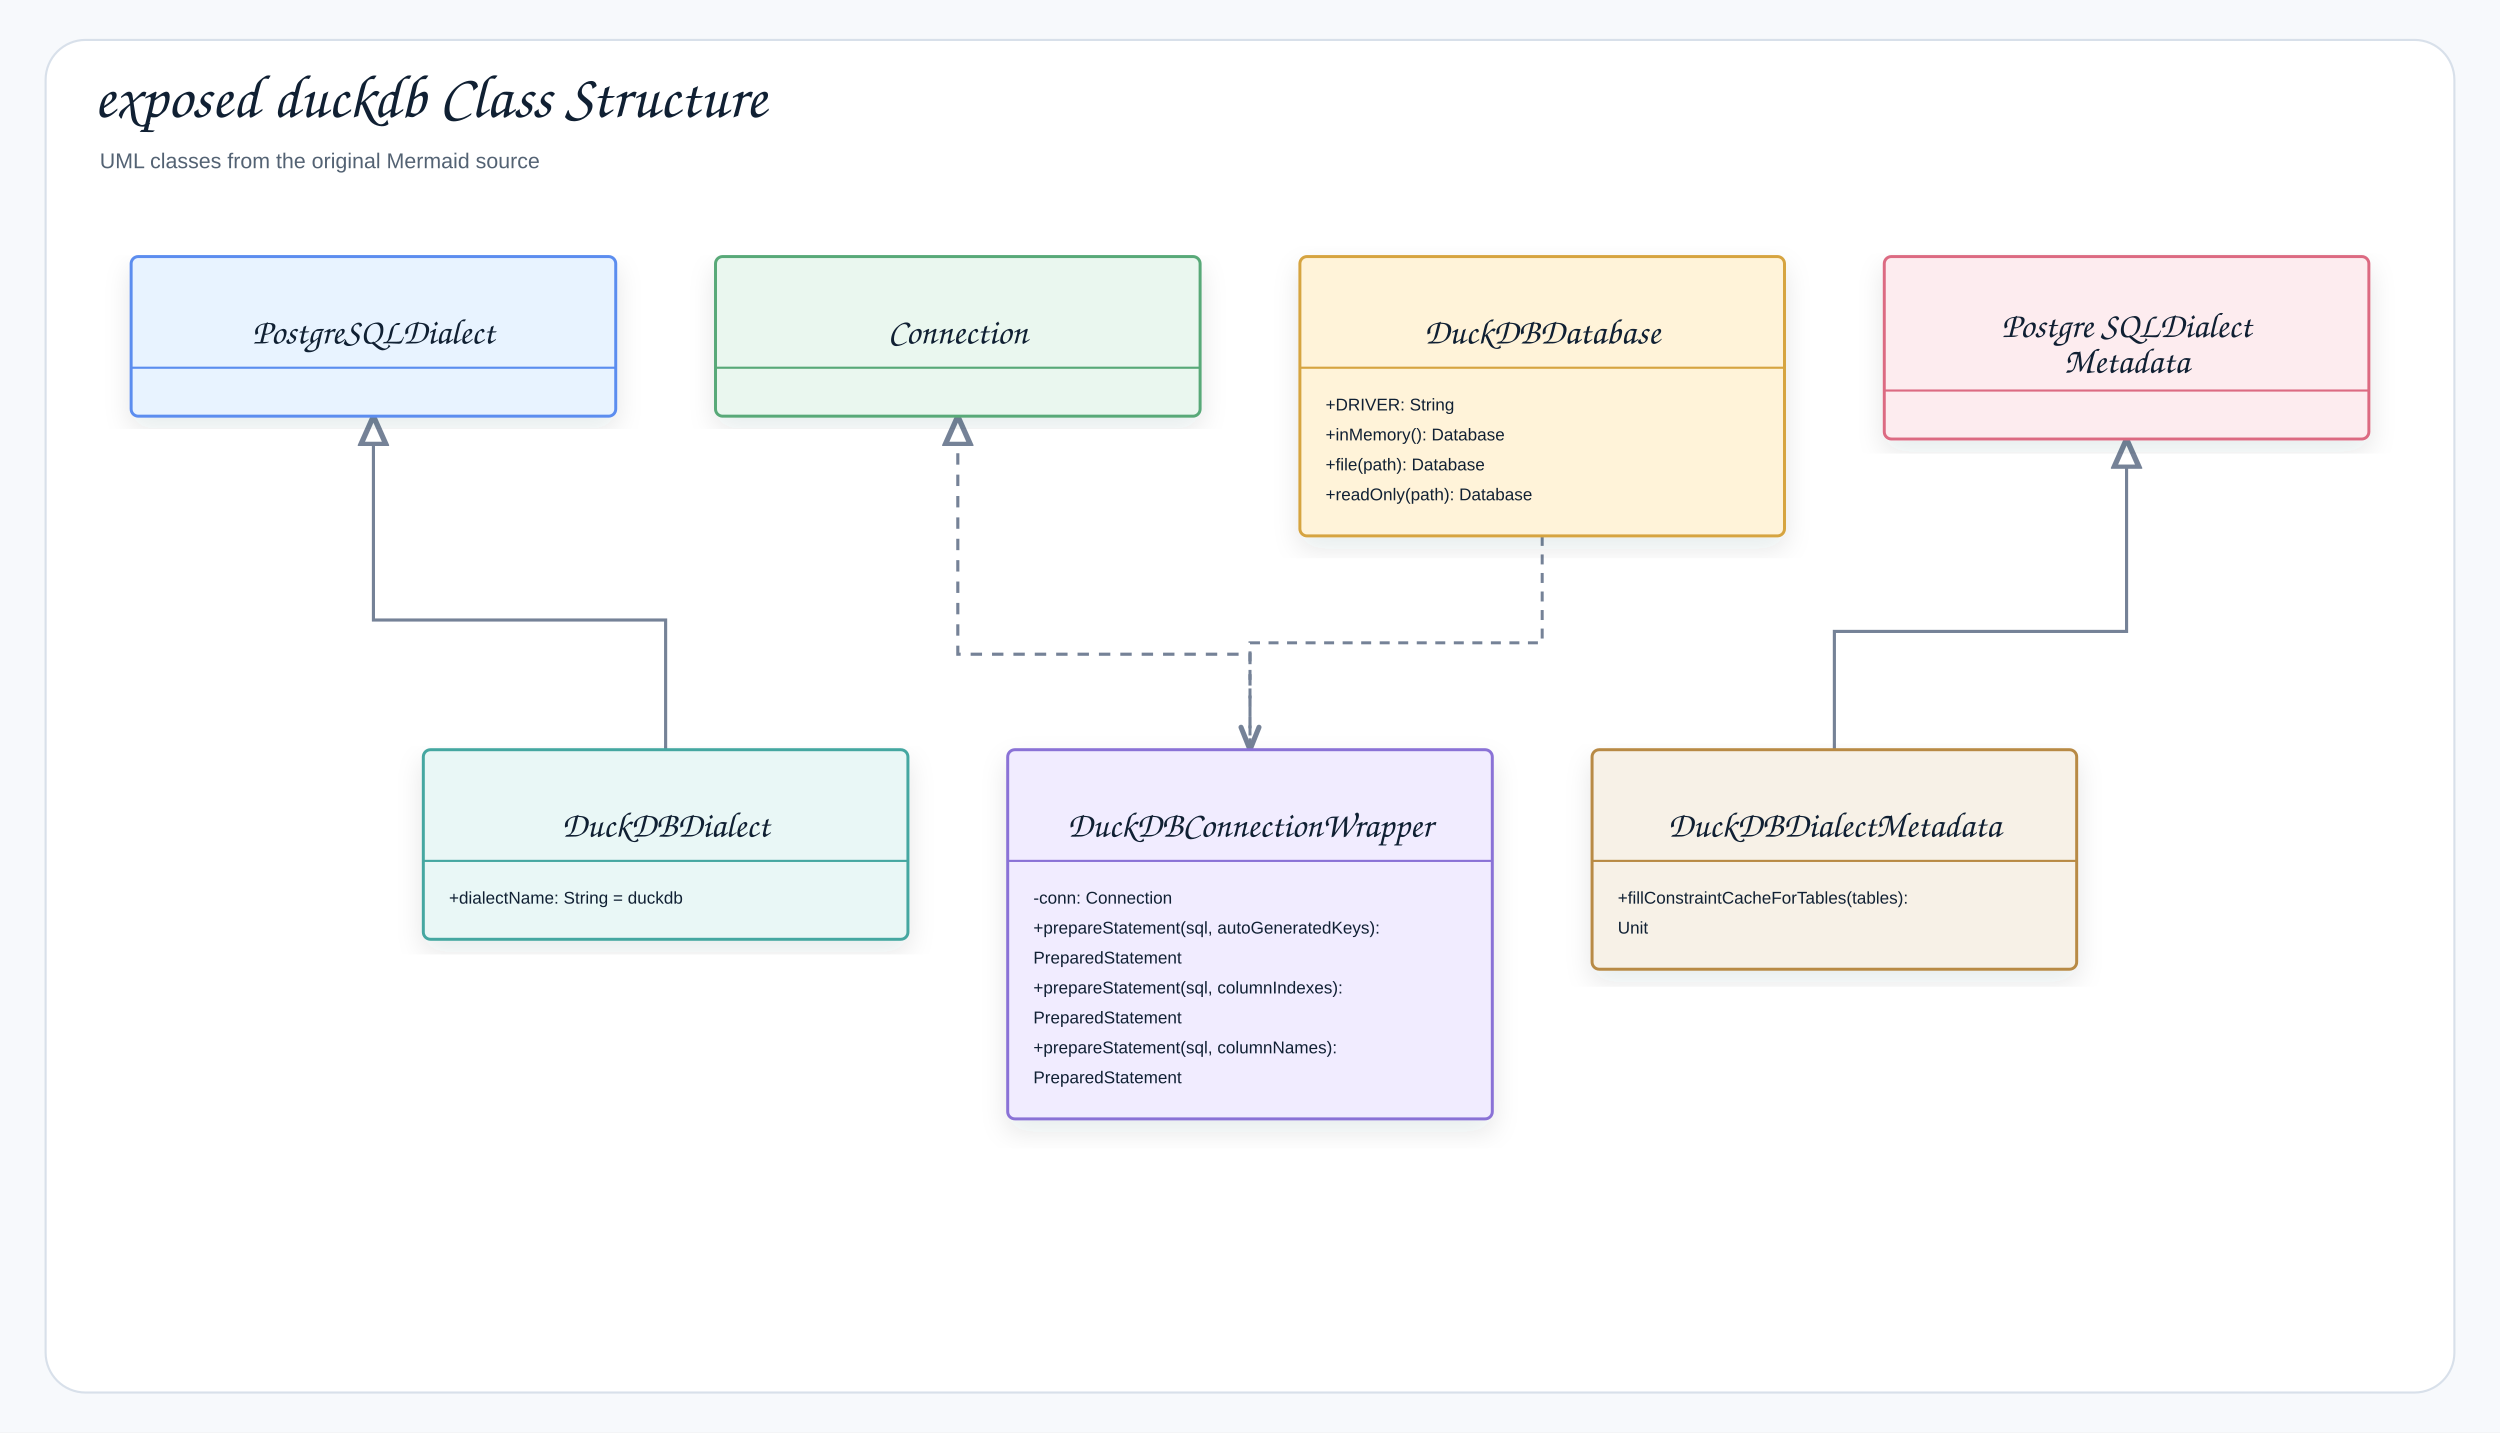
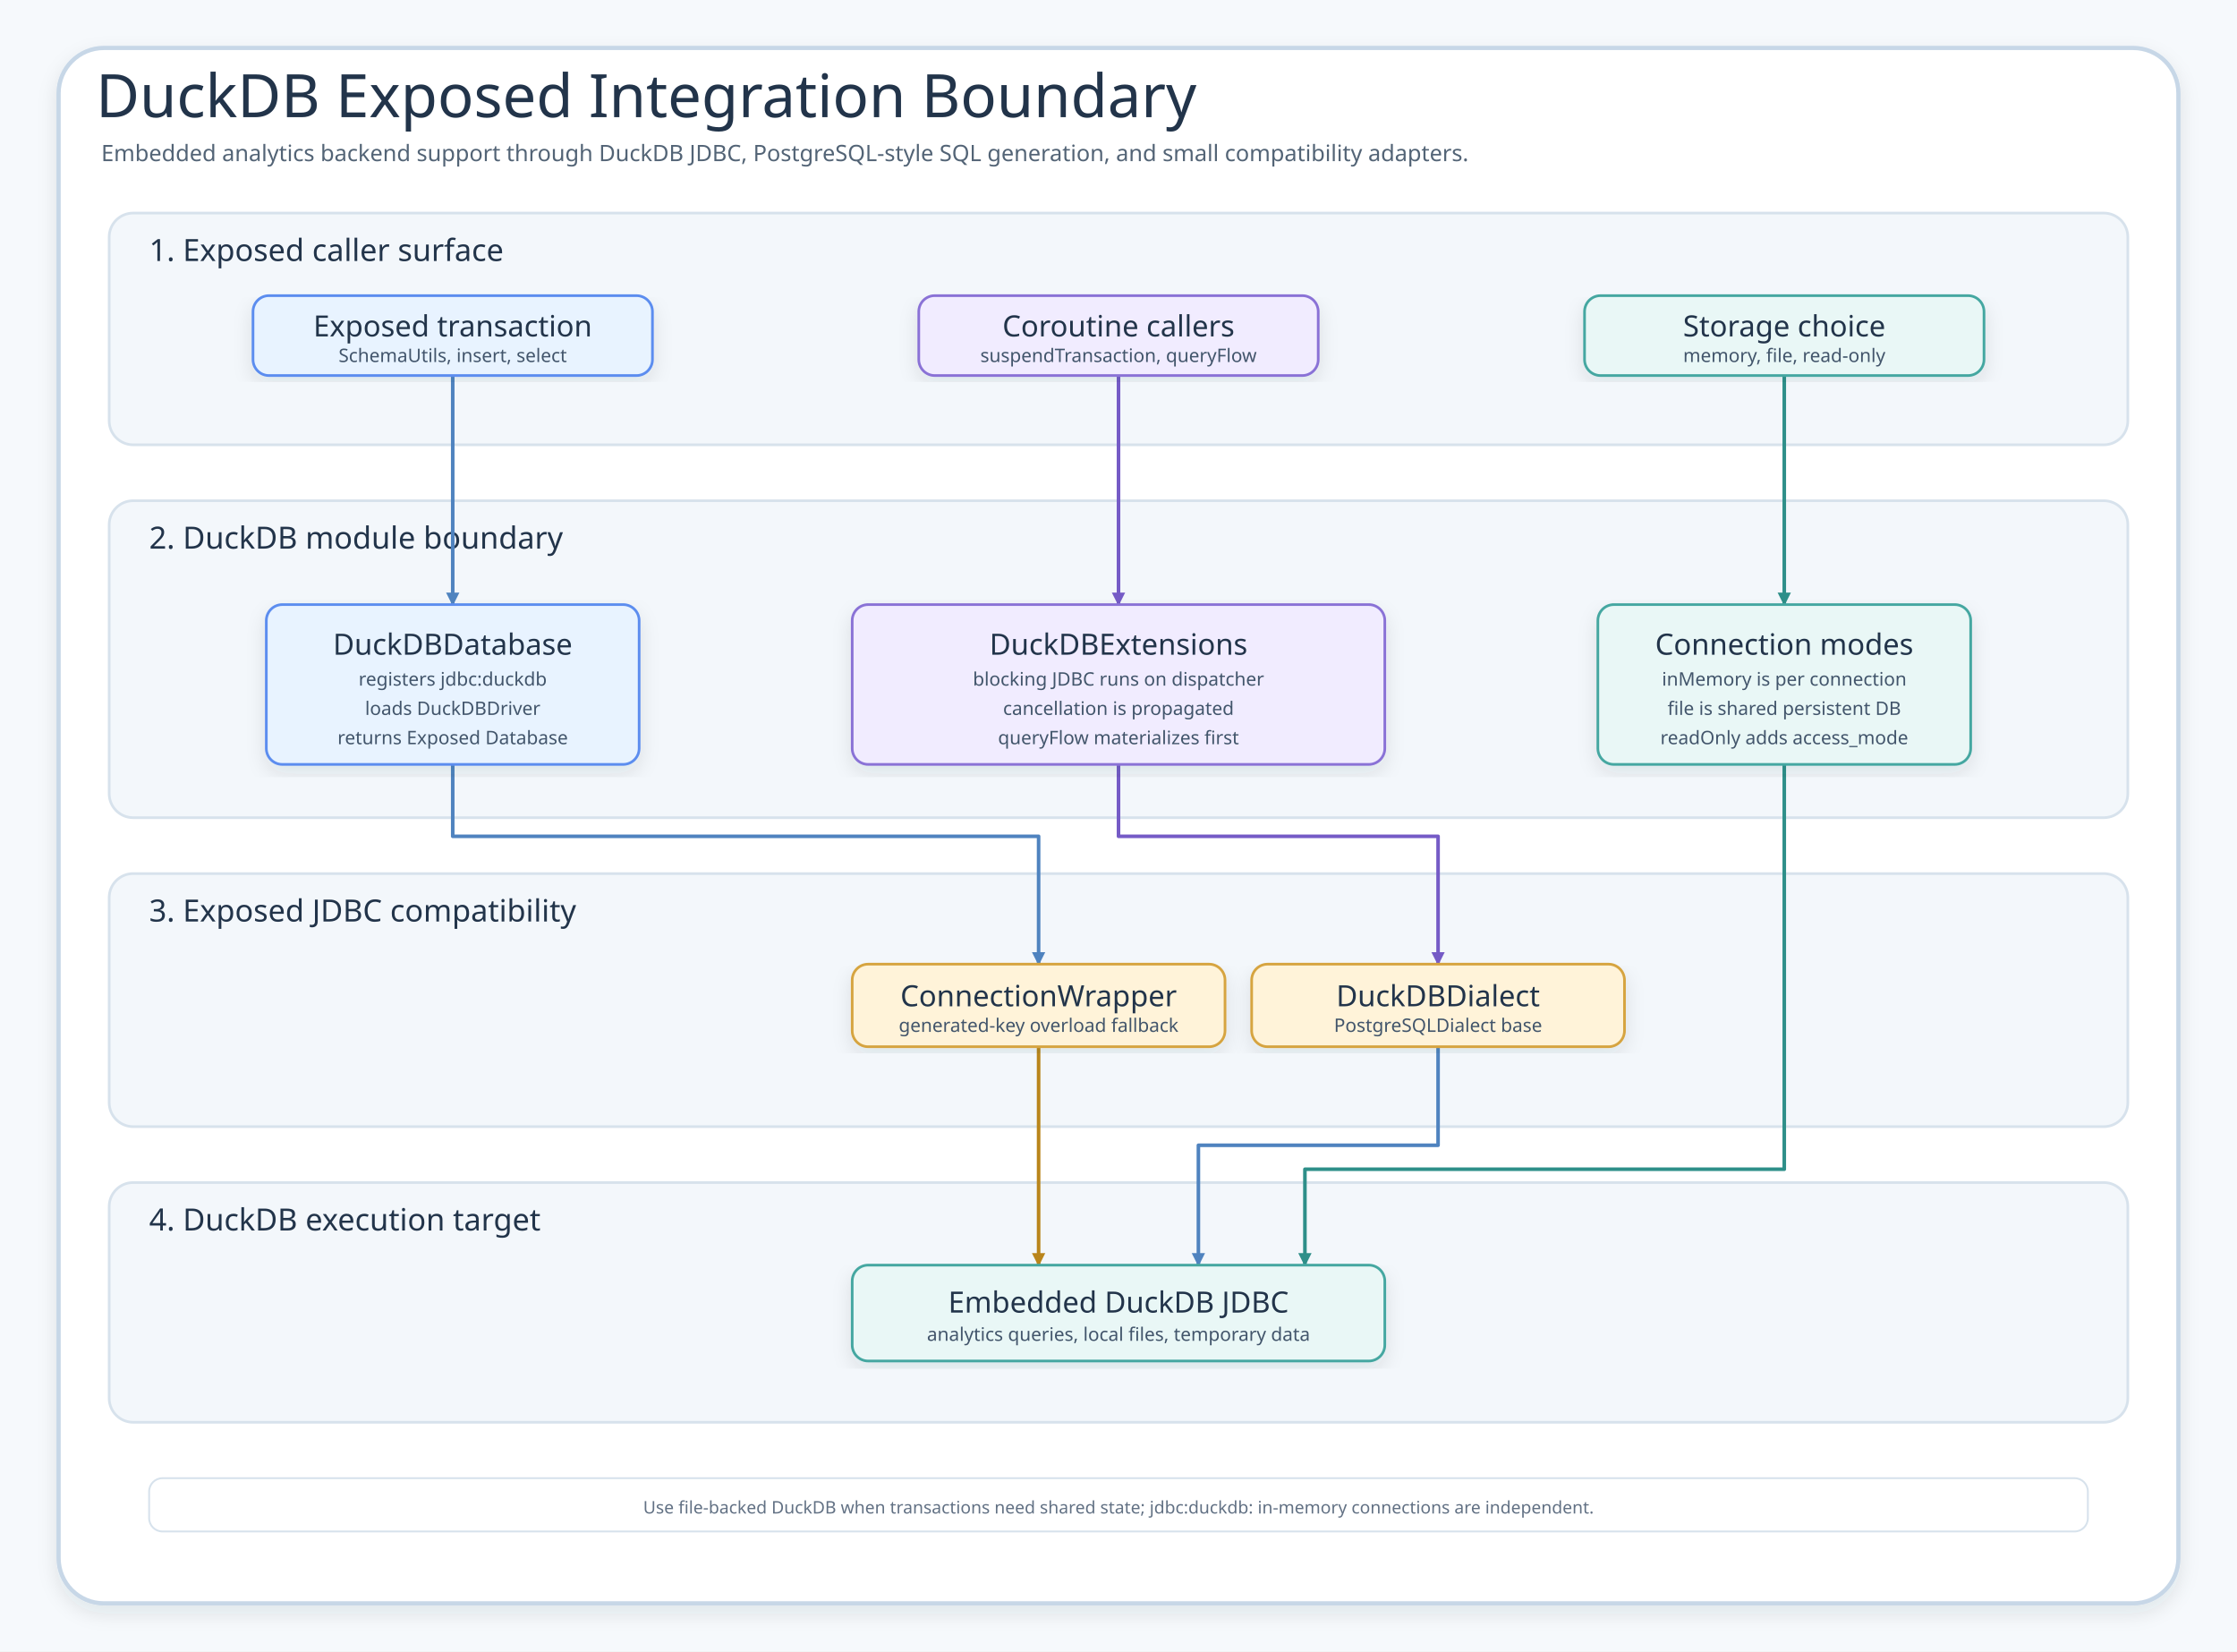
- <svg xmlns="http://www.w3.org/2000/svg" width="1754" height="1005" viewBox="0 0 1754 1005" role="img" aria-label="exposed duckdb Class Structure">
+ <svg xmlns="http://www.w3.org/2000/svg" width="1680" height="1240" viewBox="0 0 1680 1240" role="img" aria-labelledby="title desc">
  <defs>
    <filter id="shadow" x="-8%" y="-8%" width="116%" height="116%">
-       <feDropShadow dx="0" dy="8" stdDeviation="9" flood-color="#1f2937" flood-opacity="0.10" />
+       <feDropShadow dx="0" dy="6" stdDeviation="7" flood-color="#203040" flood-opacity="0.10" />
    </filter>
-     <marker id="openArrow" markerWidth="10" markerHeight="8" refX="8.5" refY="4" orient="auto" markerUnits="strokeWidth">
-       <path d="M 1 1 L 8.5 4 L 1 7" fill="none" stroke="#758297" stroke-width="1.7" stroke-linecap="round" stroke-linejoin="round" />
+     <marker id="arrow-blue" viewBox="0 0 10 10" markerWidth="10" markerHeight="10" refX="9" refY="5" orient="auto" markerUnits="userSpaceOnUse">
+       <path d="M 0 0 L 10 5 L 0 10 Z" fill="#4F83BF" />
    </marker>
-     <marker id="inherit" markerWidth="11" markerHeight="10" refX="9.5" refY="5" orient="auto" markerUnits="strokeWidth">
-       <path d="M 0.5 1 L 9.5 5 L 0.5 9 Z" fill="#ffffff" stroke="#758297" stroke-width="1.7" />
+     <marker id="arrow-teal" viewBox="0 0 10 10" markerWidth="10" markerHeight="10" refX="9" refY="5" orient="auto" markerUnits="userSpaceOnUse">
+       <path d="M 0 0 L 10 5 L 0 10 Z" fill="#2E8F89" />
+     </marker>
+     <marker id="arrow-gold" viewBox="0 0 10 10" markerWidth="10" markerHeight="10" refX="9" refY="5" orient="auto" markerUnits="userSpaceOnUse">
+       <path d="M 0 0 L 10 5 L 0 10 Z" fill="#B9851B" />
+     </marker>
+     <marker id="arrow-purple" viewBox="0 0 10 10" markerWidth="10" markerHeight="10" refX="9" refY="5" orient="auto" markerUnits="userSpaceOnUse">
+       <path d="M 0 0 L 10 5 L 0 10 Z" fill="#755BC6" />
    </marker>
    <style>
-     .canvas{fill:#f7f9fc}.frame{fill:#fff;stroke:#d8e0ea;stroke-width:1.5}
-     .title{font-family:"Architects Daughter","Comic Sans MS","Comic Sans",cursive;font-size:43px;font-weight:400;fill:#102033}
-     .subtitle{font-family:"Comic Sans MS","Comic Sans","Comic Neue",Arial,sans-serif;font-size:15px;font-weight:400;fill:#536273}
-     .label{font-family:"Architects Daughter","Comic Sans MS","Comic Sans",cursive;font-size:25px;font-weight:400;fill:#102033}
-     .smallLabel{font-family:"Architects Daughter","Comic Sans MS","Comic Sans",cursive;font-size:21px;font-weight:400;fill:#102033}
-     .mono{font-family:"Comic Sans MS","Comic Sans","Comic Neue",Arial,sans-serif;font-size:12px;font-weight:400;fill:#102033}
-     .small{font-family:"Comic Sans MS","Comic Sans","Comic Neue",Arial,sans-serif;font-size:12px;font-weight:400;fill:#536273}
-     .strong{font-family:"Comic Sans MS","Comic Sans","Comic Neue",Arial,sans-serif;font-size:13px;font-weight:400;fill:#102033}
-     .card{stroke-width:2.1;filter:url(#shadow)}.compartment{stroke-width:1.5;fill:none}
-     .line{stroke:#758297;stroke-width:2.1;fill:none;marker-end:url(#openArrow)}
-     .plainLine{stroke:#758297;stroke-width:2.1;fill:none}
-     .dashed{stroke:#758297;stroke-width:2.1;stroke-dasharray:7 6;fill:none;marker-end:url(#openArrow)}
-     .inheritLine{stroke:#758297;stroke-width:2.2;fill:none;marker-end:url(#inherit)}
-     .implLine{stroke:#758297;stroke-width:2.2;stroke-dasharray:8 7;fill:none;marker-end:url(#inherit)}
-   </style>
+       .canvas{fill:#F6F9FC}.frame{fill:#FFFFFF;stroke:#C7D7E7;stroke-width:3.2;filter:url(#shadow)}
+       .layer{fill:#F3F7FB;stroke:#D7E2EC;stroke-width:2}.card{filter:url(#shadow);stroke-width:2}
+       .title{font-family:"Architects Daughter";font-size:45px;fill:#22344A;font-weight:400}
+       .subtitle{font-family:"Comic Mono";font-size:17px;fill:#536476;font-weight:400}
+       .layer-title{font-family:"Architects Daughter";font-size:23px;fill:#22344A;font-weight:400}
+       .card-title{font-family:"Architects Daughter";font-size:22px;fill:#22344A;font-weight:400}
+       .detail{font-family:"Comic Mono";font-size:14px;fill:#42556B;font-weight:400}
+       .small{font-family:"Comic Mono";font-size:13px;fill:#627184;font-weight:400}
+       .connector{fill:none;stroke-width:2.7;stroke-linejoin:round;stroke-linecap:round}
+       .constraint{fill:#FFFFFF;stroke:#D7E2EC;stroke-width:1.4}
+     </style>
  </defs>
-   <rect class="canvas" width="1754" height="1005" />
-   <rect class="frame" x="32" y="28" width="1690" height="949" rx="28" />
-   <text class="title" x="66" y="82">exposed duckdb Class Structure</text>
-   <text class="subtitle" x="70" y="118">UML classes from the original Mermaid source</text>
-   <path class="implLine" d="M877 526 L877 459 L672 459 L672 292" />
-   <path class="dashed" d="M1082 376 L1082 451 L877 451 L877 526" />
-   <path class="inheritLine" d="M1287 526 L1287 443 L1492 443 L1492 308" />
-   <path class="inheritLine" d="M467 526 L467 435 L262 435 L262 292" />
-   <g transform="translate(92,180)">
-     <rect class="card" x="0" y="0" width="340" height="112" rx="5" fill="#E8F3FF" stroke="#5B8DEF" />
-     <line class="compartment" x1="0" y1="78" x2="340" y2="78" stroke="#5B8DEF" />
-     <text class="small" x="170" y="26" text-anchor="middle" />
-     <text class="label" x="170" y="61" text-anchor="middle">PostgreSQLDialect</text>
+   <rect class="canvas" width="1680" height="1240" />
+   <rect class="frame" x="44" y="36" width="1592" height="1168" rx="34" />
+   <text class="title" x="72" y="88">DuckDB Exposed Integration Boundary</text>
+   <text class="subtitle" x="76" y="121">Embedded analytics backend support through DuckDB JDBC, PostgreSQL-style SQL generation, and small compatibility adapters.</text>
+   <rect class="layer" x="82" y="160" width="1516" height="174" rx="18" />
+   <text class="layer-title" x="112" y="188" dominant-baseline="middle">1. Exposed caller surface</text>
+   <rect class="layer" x="82" y="376" width="1516" height="238" rx="18" />
+   <text class="layer-title" x="112" y="404" dominant-baseline="middle">2. DuckDB module boundary</text>
+   <rect class="layer" x="82" y="656" width="1516" height="190" rx="18" />
+   <text class="layer-title" x="112" y="684" dominant-baseline="middle">3. Exposed JDBC compatibility</text>
+   <rect class="layer" x="82" y="888" width="1516" height="180" rx="18" />
+   <text class="layer-title" x="112" y="916" dominant-baseline="middle">4. DuckDB execution target</text>
+   <path data-edge="app-&gt;database" class="connector" d="M 340 282 L 340 454" stroke="#4F83BF" marker-end="url(#arrow-blue)" />
+   <path data-edge="analytics-&gt;extensions" class="connector" d="M 840 282 L 840 454" stroke="#755BC6" marker-end="url(#arrow-purple)" />
+   <path data-edge="storage-&gt;modes" class="connector" d="M 1340 282 L 1340 454" stroke="#2E8F89" marker-end="url(#arrow-teal)" />
+   <path data-edge="database-&gt;wrapper" class="connector" d="M 340 574 L 340 628 L 780 628 L 780 724" stroke="#4F83BF" marker-end="url(#arrow-blue)" />
+   <path data-edge="extensions-&gt;dialect" class="connector" d="M 840 574 L 840 628 L 1080 628 L 1080 724" stroke="#755BC6" marker-end="url(#arrow-purple)" />
+   <path data-edge="modes-&gt;duckdb" class="connector" d="M 1340 574 L 1340 878 L 980 878 L 980 950" stroke="#2E8F89" marker-end="url(#arrow-teal)" />
+   <path data-edge="wrapper-&gt;duckdb" class="connector" d="M 780 786 L 780 950" stroke="#B9851B" marker-end="url(#arrow-gold)" />
+   <path data-edge="dialect-&gt;duckdb" class="connector" d="M 1080 786 L 1080 860 L 900 860 L 900 950" stroke="#4F83BF" marker-end="url(#arrow-blue)" />
+   <g id="node-app" data-node="app" transform="translate(190,222)">
+     <rect class="card" x="0" y="0" width="300" height="60" rx="12" fill="#E8F3FF" stroke="#5B8DEF" />
+     <text class="card-title" x="150" y="23" text-anchor="middle" dominant-baseline="middle">Exposed transaction</text>
+     <text class="detail" x="150" y="45" text-anchor="middle" dominant-baseline="middle">SchemaUtils, insert, select</text>
  </g>
-   <g transform="translate(502,180)">
-     <rect class="card" x="0" y="0" width="340" height="112" rx="5" fill="#EAF7EF" stroke="#58A978" />
-     <line class="compartment" x1="0" y1="78" x2="340" y2="78" stroke="#58A978" />
-     <text class="small" x="170" y="26" text-anchor="middle" />
-     <text class="label" x="170" y="61" text-anchor="middle">Connection</text>
+   <g id="node-analytics" data-node="analytics" transform="translate(690,222)">
+     <rect class="card" x="0" y="0" width="300" height="60" rx="12" fill="#F1ECFF" stroke="#8A72D6" />
+     <text class="card-title" x="150" y="23" text-anchor="middle" dominant-baseline="middle">Coroutine callers</text>
+     <text class="detail" x="150" y="45" text-anchor="middle" dominant-baseline="middle">suspendTransaction, queryFlow</text>
  </g>
-   <g transform="translate(912,180)">
-     <rect class="card" x="0" y="0" width="340" height="196" rx="5" fill="#FFF3D9" stroke="#D6A441" />
-     <line class="compartment" x1="0" y1="78" x2="340" y2="78" stroke="#D6A441" />
-     <text class="small" x="170" y="26" text-anchor="middle" />
-     <text class="label" x="170" y="61" text-anchor="middle">DuckDBDatabase</text>
-     <text class="mono" x="18" y="108">+DRIVER: String</text>
-     <text class="mono" x="18" y="129">+inMemory(): Database</text>
-     <text class="mono" x="18" y="150">+file(path): Database</text>
-     <text class="mono" x="18" y="171">+readOnly(path): Database</text>
+   <g id="node-storage" data-node="storage" transform="translate(1190,222)">
+     <rect class="card" x="0" y="0" width="300" height="60" rx="12" fill="#E9F7F6" stroke="#45A7A1" />
+     <text class="card-title" x="150" y="23" text-anchor="middle" dominant-baseline="middle">Storage choice</text>
+     <text class="detail" x="150" y="45" text-anchor="middle" dominant-baseline="middle">memory, file, read-only</text>
  </g>
-   <g transform="translate(1322,180)">
-     <rect class="card" x="0" y="0" width="340" height="128" rx="5" fill="#FDECEF" stroke="#DC6B82" />
-     <line class="compartment" x1="0" y1="94" x2="340" y2="94" stroke="#DC6B82" />
-     <text class="small" x="170" y="26" text-anchor="middle" />
-     <text class="label" x="170" y="56.5" text-anchor="middle">Postgre SQLDialect</text>
-     <text class="label" x="170" y="81.5" text-anchor="middle">Metadata</text>
+   <g id="node-database" data-node="database" transform="translate(200,454)">
+     <rect class="card" x="0" y="0" width="280" height="120" rx="12" fill="#E8F3FF" stroke="#5B8DEF" />
+     <text class="card-title" x="140" y="30" text-anchor="middle" dominant-baseline="middle">DuckDBDatabase</text>
+     <text class="detail" x="140" y="56" text-anchor="middle" dominant-baseline="middle">registers jdbc:duckdb</text>
+     <text class="detail" x="140" y="78" text-anchor="middle" dominant-baseline="middle">loads DuckDBDriver</text>
+     <text class="detail" x="140" y="100" text-anchor="middle" dominant-baseline="middle">returns Exposed Database</text>
  </g>
-   <g transform="translate(297,526)">
-     <rect class="card" x="0" y="0" width="340" height="133" rx="5" fill="#E9F7F6" stroke="#45A7A1" />
-     <line class="compartment" x1="0" y1="78" x2="340" y2="78" stroke="#45A7A1" />
-     <text class="small" x="170" y="26" text-anchor="middle" />
-     <text class="label" x="170" y="61" text-anchor="middle">DuckDBDialect</text>
-     <text class="mono" x="18" y="108">+dialectName: String = duckdb</text>
+   <g id="node-extensions" data-node="extensions" transform="translate(640,454)">
+     <rect class="card" x="0" y="0" width="400" height="120" rx="12" fill="#F1ECFF" stroke="#8A72D6" />
+     <text class="card-title" x="200" y="30" text-anchor="middle" dominant-baseline="middle">DuckDBExtensions</text>
+     <text class="detail" x="200" y="56" text-anchor="middle" dominant-baseline="middle">blocking JDBC runs on dispatcher</text>
+     <text class="detail" x="200" y="78" text-anchor="middle" dominant-baseline="middle">cancellation is propagated</text>
+     <text class="detail" x="200" y="100" text-anchor="middle" dominant-baseline="middle">queryFlow materializes first</text>
  </g>
-   <g transform="translate(707,526)">
-     <rect class="card" x="0" y="0" width="340" height="259" rx="5" fill="#F1ECFF" stroke="#8A72D6" />
-     <line class="compartment" x1="0" y1="78" x2="340" y2="78" stroke="#8A72D6" />
-     <text class="small" x="170" y="26" text-anchor="middle" />
-     <text class="label" x="170" y="61" text-anchor="middle">DuckDBConnectionWrapper</text>
-     <text class="mono" x="18" y="108">-conn: Connection</text>
-     <text class="mono" x="18" y="129">+prepareStatement(sql, autoGeneratedKeys):</text>
-     <text class="mono" x="18" y="150">PreparedStatement</text>
-     <text class="mono" x="18" y="171">+prepareStatement(sql, columnIndexes):</text>
-     <text class="mono" x="18" y="192">PreparedStatement</text>
-     <text class="mono" x="18" y="213">+prepareStatement(sql, columnNames):</text>
-     <text class="mono" x="18" y="234">PreparedStatement</text>
+   <g id="node-modes" data-node="modes" transform="translate(1200,454)">
+     <rect class="card" x="0" y="0" width="280" height="120" rx="12" fill="#E9F7F6" stroke="#45A7A1" />
+     <text class="card-title" x="140" y="30" text-anchor="middle" dominant-baseline="middle">Connection modes</text>
+     <text class="detail" x="140" y="56" text-anchor="middle" dominant-baseline="middle">inMemory is per connection</text>
+     <text class="detail" x="140" y="78" text-anchor="middle" dominant-baseline="middle">file is shared persistent DB</text>
+     <text class="detail" x="140" y="100" text-anchor="middle" dominant-baseline="middle">readOnly adds access_mode</text>
  </g>
-   <g transform="translate(1117,526)">
-     <rect class="card" x="0" y="0" width="340" height="154" rx="5" fill="#F7F1E7" stroke="#B88A44" />
-     <line class="compartment" x1="0" y1="78" x2="340" y2="78" stroke="#B88A44" />
-     <text class="small" x="170" y="26" text-anchor="middle" />
-     <text class="label" x="170" y="61" text-anchor="middle">DuckDBDialectMetadata</text>
-     <text class="mono" x="18" y="108">+fillConstraintCacheForTables(tables):</text>
-     <text class="mono" x="18" y="129">Unit</text>
+   <g id="node-wrapper" data-node="wrapper" transform="translate(640,724)">
+     <rect class="card" x="0" y="0" width="280" height="62" rx="12" fill="#FFF3D9" stroke="#D6A441" />
+     <text class="card-title" x="140" y="24" text-anchor="middle" dominant-baseline="middle">ConnectionWrapper</text>
+     <text class="detail" x="140" y="46" text-anchor="middle" dominant-baseline="middle">generated-key overload fallback</text>
+   </g>
+   <g id="node-dialect" data-node="dialect" transform="translate(940,724)">
+     <rect class="card" x="0" y="0" width="280" height="62" rx="12" fill="#FFF3D9" stroke="#D6A441" />
+     <text class="card-title" x="140" y="24" text-anchor="middle" dominant-baseline="middle">DuckDBDialect</text>
+     <text class="detail" x="140" y="46" text-anchor="middle" dominant-baseline="middle">PostgreSQLDialect base</text>
+   </g>
+   <g id="node-duckdb" data-node="duckdb" transform="translate(640,950)">
+     <rect class="card" x="0" y="0" width="400" height="72" rx="12" fill="#E9F7F6" stroke="#45A7A1" />
+     <text class="card-title" x="200" y="28" text-anchor="middle" dominant-baseline="middle">Embedded DuckDB JDBC</text>
+     <text class="detail" x="200" y="52" text-anchor="middle" dominant-baseline="middle">analytics queries, local files, temporary data</text>
+   </g>
+   <g transform="translate(112,1110)">
+     <rect class="constraint" x="0" y="0" width="1456" height="40" rx="10" />
+     <text class="small" x="728" y="22" text-anchor="middle" dominant-baseline="middle">Use file-backed DuckDB when transactions need shared state; jdbc:duckdb: in-memory connections are independent.</text>
  </g>
</svg>
